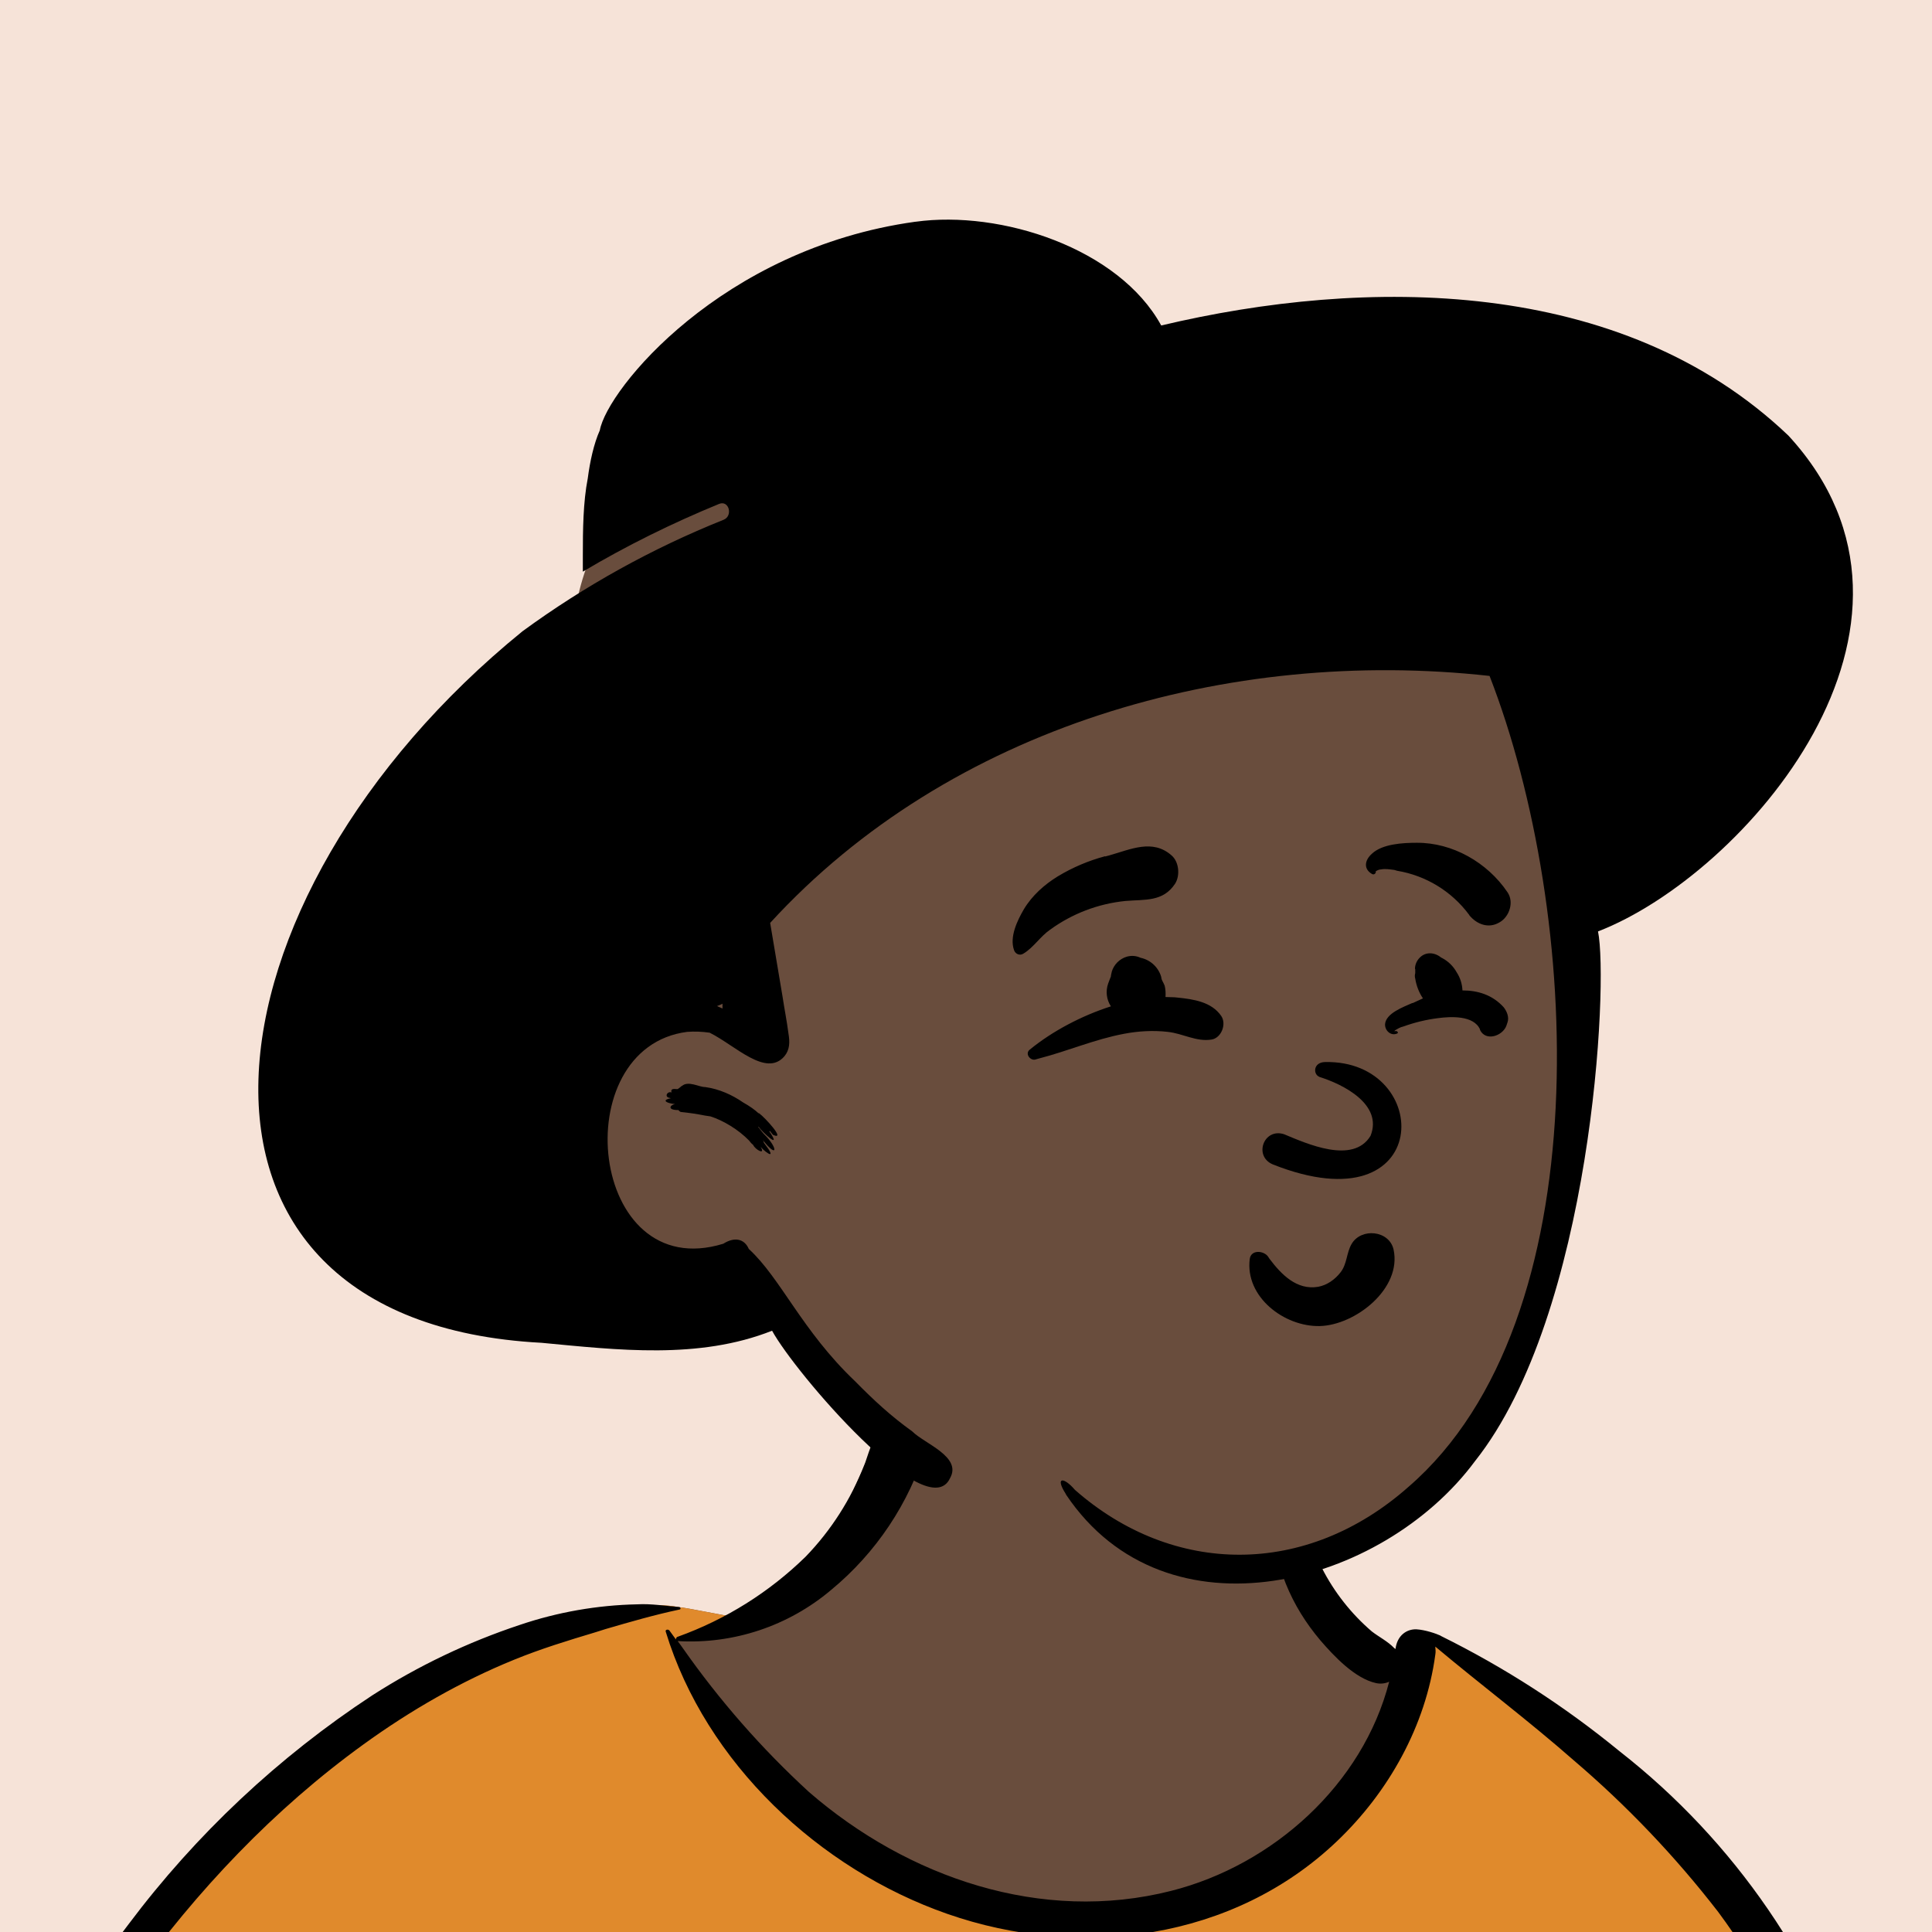
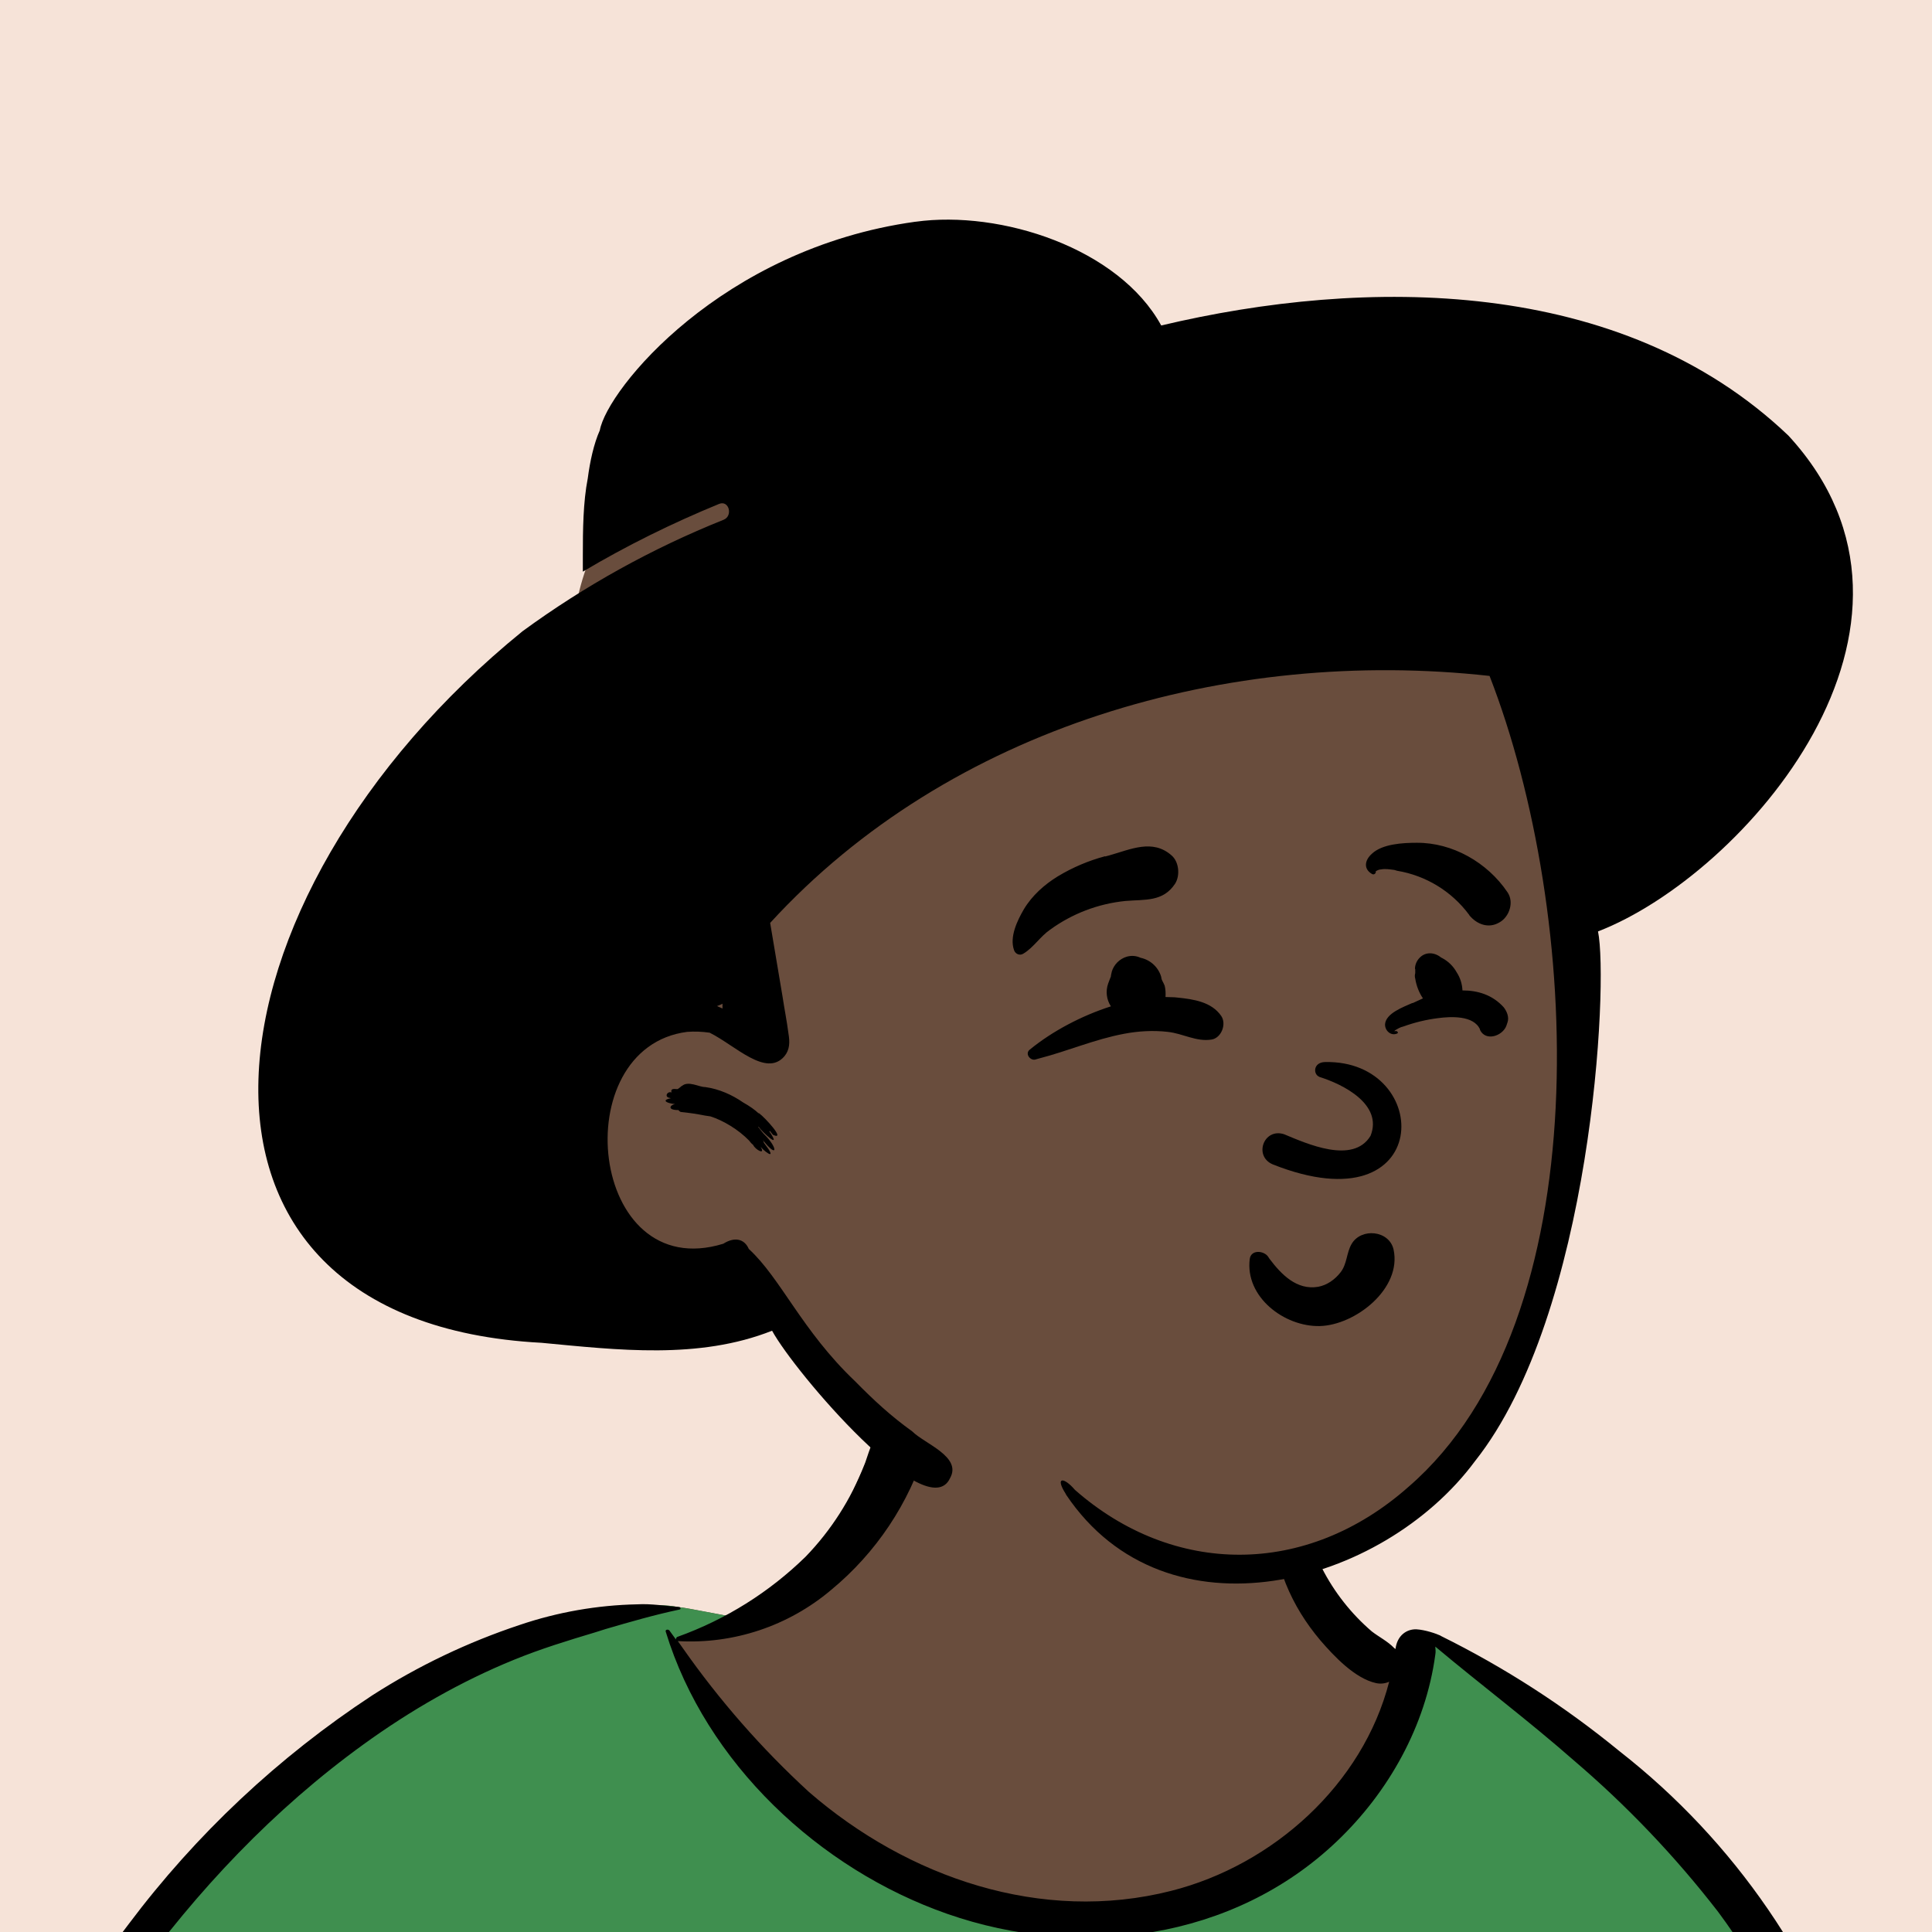
<svg xmlns="http://www.w3.org/2000/svg" viewBox="0 0 704 704" fill="none" shape-rendering="auto">
  <mask id="viewboxMask">
    <rect width="704" height="704" rx="0" ry="0" x="0" y="0" fill="#fff" />
  </mask>
  <g mask="url(#viewboxMask)">
    <rect fill="#f6e3d8" width="704" height="704" x="0" y="0" />
    <g fill-rule="evenodd" clip-rule="evenodd">
      <path d="M705.3 1074a2351.1 2351.1 0 0 1-15.6-101c-1-7.7-2.5-16.4 2.7-22 7.3-8 14-14.8 14.8-26.2.8-10.7-2.8-22.4-5-32.8a809.4 809.4 0 0 0-17.3-64.7c-6.6-21.7-13.9-43.2-21.3-64.6-6.9-20-13.5-40.3-22.5-59.5-17-36.5-46-63.5-81.6-81.6-9-4.5-27-20.5-36.3-24-8.5-3.4-8.5 6.3-16.9 2.6-6.7-2.9-13-6.7-16.7-13.2-4-7-14.3-16.9-15.9-25-3.3-17.4.3-32.2-12-45.3a90 90 0 0 0-41.1-23.8c-33.7-9.3-78.5-2.8-98.8 28.5-9.7 14.9-13 33-26.2 45.1-11.4 10.7-8.8 18-23.6 23.4-.9.3-23.6-4.5-24.4-4.2-16.2-3.5-31.7 6.2-46.5 11.8a325.4 325.4 0 0 0-63 32.3 399.2 399.2 0 0 0-102.3 98.5 482.5 482.5 0 0 0-76.4 161c-1.7 6.4-3.5 13-1.5 19.4 1.7 5.3 5.4 9.2 9.8 12.4 6 4.3 18 7 17.7 15.7-.1 6.6-2.4 13.5-3.5 20-1.3 7.7-2.3 15.5-3.4 23.2-4.8 35.4-8.6 71-10.3 106.6a920 920 0 0 0-.5 106c.1 2.3.8 4.5 2 6.2-1 .4-1.2 2.4.1 2.7l2.7.5a12 12 0 0 0 7 2.4l5.5.2c19.3 4 38.6 7.9 58.1 10.8 23.8 3.5 47.6 6.3 71.5 8.7 49.2 4.8 98 3.2 147.1.6a1877 1877 0 0 1 147.4-2c49.2 1.4 98.4 3.5 147.6 4.4 55 1 110-.5 164.8-5 7.5-.5 12.2-6.5 10.7-14-8.9-44.7-19-89.1-27-134Z" fill="#694d3d" />
-       <path d="m201 597.5 1.2-.4c14.5-5.7 29.6-14.8 45.4-11.4.5-.2 10.8 1.9 17.9 3.2l-6.7 7L247 598c40.7 67.1 88.8 100.7 144.3 100.7 55.5 0 97.7-33.6 126.4-100.7l4-1c.4 0 1 .2 1.5.4 9.3 3.6 27.4 19.6 36.3 24.1 35.6 18 64.5 45 81.6 81.6 8.7 18.6 15.2 38 21.8 57.5l.7 2c7.4 21.4 14.7 43 21.3 64.6 6.3 20.4 12 41 16.6 61.8l.7 2.9c2.2 10.4 5.8 22 5 32.8a29 29 0 0 1-3 10.7l-80.4 29 38.4 261.3c-35.1 1.5-70.3 2-105.5 1.3-49.2-.9-98.4-3-147.6-4.3-47.7-1.2-95.3-.7-143 1.7l-12 .6a946.3 946.3 0 0 1-139.5-1l-3.1-.3v-38.3l16.3-212.9-83-15.6-81.3-39.5a21.7 21.7 0 0 1-5.6-8.8c-1.9-6-.5-12 1-18l.5-1.3a492.8 492.8 0 0 1 76.4-161A399.3 399.3 0 0 1 138 629.7c19.8-13 40.9-23.9 63-32.3Z" fill="#e08a2c" />
+       <path d="m201 597.5 1.2-.4c14.5-5.7 29.6-14.8 45.4-11.4.5-.2 10.8 1.9 17.9 3.2l-6.7 7L247 598c40.7 67.1 88.8 100.7 144.3 100.7 55.5 0 97.7-33.6 126.4-100.7l4-1c.4 0 1 .2 1.5.4 9.3 3.6 27.4 19.6 36.3 24.1 35.6 18 64.5 45 81.6 81.6 8.7 18.6 15.2 38 21.8 57.5l.7 2c7.4 21.4 14.7 43 21.3 64.6 6.3 20.4 12 41 16.6 61.8l.7 2.9c2.2 10.4 5.8 22 5 32.8a29 29 0 0 1-3 10.7l-80.4 29 38.4 261.3c-35.1 1.5-70.3 2-105.5 1.3-49.2-.9-98.4-3-147.6-4.3-47.7-1.2-95.3-.7-143 1.7l-12 .6a946.3 946.3 0 0 1-139.5-1l-3.1-.3v-38.3l16.3-212.9-83-15.6-81.3-39.5a21.7 21.7 0 0 1-5.6-8.8c-1.9-6-.5-12 1-18l.5-1.3a492.8 492.8 0 0 1 76.4-161A399.3 399.3 0 0 1 138 629.7c19.8-13 40.9-23.9 63-32.3Z" fill="#3f8f4f" />
      <path d="M232.2 584.6c5.1-.3 10.3.6 15.4 1 .4.1.6.8 0 .9-9 1.9-18 4.5-26.9 7.1l-3.8 1.2c-10 3-19.8 6-29.6 10-19.4 7.9-37.8 18.5-54.8 30.8C67.2 682.8 20 754.3-9.9 828.3a526 526 0 0 0-24.3 77c-.4 1.6-2 5.4-1 7 .7 1.3 3.6 2.1 5 2.9l4.5 2.3 25.2 12.9 2.3 1.1c38 18.6 78.4 34.4 121 35.5l.4-3.7a342 342 0 0 1 9.9-60c.3-1 1.6-.6 1.7.3 3 23.1 2 46.4 1 69.7-1.8 41-4.3 82.2-6.5 123.3-1.2 20.6-2.6 41-3.9 61.7-1.3 20.5-1.7 41.6-4.7 62-.6 4.6-6 7-10 6.6-4.4-.5-7.9-4.5-8-9 0-11.9 1.5-24 2.4-35.8l2.5-33.8c3.1-41.1 6.8-82.2 10.2-123.3a4771 4771 0 0 1 3.8-43.7C76.4 979.8 34.2 963-6.1 943.5c-.6 13.2-2 26.5-3.4 39.6-3.8 36.8-7.1 73.6-9.6 110.5a2254.2 2254.2 0 0 0-4.2 92.7l-.2 7c0 4.4-.5 8.5-4.3 11.7-3.7 3.3-8.9 3.5-12.6 0-5-4.6-4.2-10.9-4-17.1a1675.6 1675.6 0 0 1 1.8-47.2 1321 1321 0 0 1 10.5-109.5l2-14c3.5-26 7.5-52.7 15.5-77.9-3.1-1.5-6.2-3-9.3-4.7-5.5-2.7-11.2-5.4-16.6-8.4-4.2-2.5-7.9-5.8-9-10.8-1.4-5.5.6-11.5 2-16.9v-.4a502 502 0 0 1 26.6-80 523.2 523.2 0 0 1 67.8-117 353.8 353.8 0 0 1 88.7-83.3 239 239 0 0 1 53.8-25.7 142.6 142.6 0 0 1 42.8-7.5Zm90.1-66c6-6.5 18.1.2 15.2 8.8a108.2 108.2 0 0 1-34.7 52A79.4 79.4 0 0 1 247 598l1.7 2.4a321.1 321.1 0 0 0 46.1 52.6c36 31.2 84.8 48 132 36 37.1-9.4 69.8-38.8 79.4-76.2-1.3.6-3 .9-4.8.5-7.7-1.7-15.3-9.8-20.3-15.6-5.3-6.3-9.5-13-12.6-20.7-5.6-14-7.4-32.1.3-45.7 1-1.7 3-.7 3.3 1l.3 2.5c1.5 12.7 3.3 25 9.3 36.6a76 76 0 0 0 18.2 23.1c2.6 2 5.8 3.6 8.1 6l.5.4c.6-5 4.1-7.3 7.6-7.2 3.3.2 7.3 1.6 8.8 2.3l.1.1a341 341 0 0 1 65.1 42 259 259 0 0 1 88.4 129c7.5 25.3 11.8 51.4 16.3 77.4l2.8 16c4.2 23.9 8.9 48.4 18.4 70.7 2.5 5.7.6 11.1-5.5 13.4A1493 1493 0 0 1 688 953c3.7 16 6 32.5 8.7 48.5 6 34.1 13.2 68 19.4 102 3.2 17.5 6.1 35 9.3 52.3l4.7 25.2 2.4 13.6.1.7c.5 2.4 1 4.9.4 7.3-.8 2.7-2.9 4.6-4.8 6.6-1.6 1.6-3.8 1.6-5.7.7l-.7-.3c-3.4-1.6-6-3.2-7.3-7-.7-2.5-1-5.2-1.5-7.7a3535.6 3535.6 0 0 1-7.8-43.6l-1.6-9.1c-5.2-31.4-10.2-62.9-12.8-94.5-1-14-2.3-28.1-3.5-42.2l-.9-10.5c-1.1-13.3-2.5-27-2.7-40.5l-4.5 1.6L657 964c-5.5 2-12.5 6-18.4 5.2-2.9-.3-5-1.2-6.8-2.9 2 28.8 4.8 57.4 8.5 86a1965.7 1965.7 0 0 0 22 135c.6 3.2 1.4 6.4 1.9 9.6.5 3.7-.5 5.9-2.5 9-1.7 2.4-5 3.7-7.8 2-3.6-2.3-5.5-4.3-6.5-8.4-1-3.7-1.6-7.6-2.3-11.4a1654.2 1654.2 0 0 1-11.4-65.2c-7.8-52-12.7-104.4-15.2-156.8a1388 1388 0 0 1-1.4-77.8c0-13.3.5-26.6 1.4-39.9 1-13.4 3-26.5 4.8-39.8 0-.5.7-.5.7 0 .8 14.9 2.1 29.8 2.8 44.7.6 14.3.9 28.5 1.4 42.8.6 18.7 1.5 37.5 2.7 56.2a9.6 9.6 0 0 1 8.5-3.1c4.7-1 9.7-3.4 14.1-5l16.8-5.5 26.4-8.7a679 679 0 0 1-18-80.8l-2-12.3c-4-24.2-8.5-48.5-15.8-72a229.8 229.8 0 0 0-34.8-68.2 370.2 370.2 0 0 0-52.7-55.3C557 627 539.7 614 523 600c.1.9.2 2 0 3-3.5 25.9-17 50-35.8 67.9-37.7 36-93.6 43.4-142 26.5-46.7-16.3-88-55-102.6-102.8-.3-.8.8-1 1.3-.5l2.4 3.3c0-.4.2-.9.7-1a129 129 0 0 0 46.6-29.2 100.2 100.2 0 0 0 21.3-33.3l.4-1c1.7-5 3.2-10.2 7-14.2Z" fill="#000" />
    </g>
    <g transform="matrix(.99789 0 0 1 156 62)">
      <g fill-rule="evenodd" clip-rule="evenodd">
        <path d="M418.6 283.2c-.4-22.4-.9-45.3-4.2-67.4a101.6 101.6 0 0 0-27.6-57c-32.7-33.5-80-41.7-124.2-49.2l-75.4-12.8c-23-4-47.6-10.1-70.8-4.6a73.6 73.6 0 0 0-30 16.6c-8.7 7.2-17.9 15-23.7 24.7a91.8 91.8 0 0 0-9.7 32.1 469.6 469.6 0 0 0 .7 167.7l1 5.7a60 60 0 0 0-3.7 20.7c.3 20.6 17.7 33.5 35.2 40.5 10.1 4 20.7 6.7 30.7 11.2a69 69 0 0 1 24.8 21.2 241 241 0 0 0 46.7 44.2c37.3 26.6 84.6 39.1 129.9 29.6 10.9-2.3 21.8-5.9 31.6-11.2a70.7 70.7 0 0 0 24.6-23.5c12-18 20.7-38.2 27.3-58.8 6.7-21 11.5-42 14-63.9 2.6-21.8 3.2-43.9 2.8-65.8Z" fill="#694d3d" />
        <path d="M178 18.8c31.1-4.3 74.2 9.6 89.7 37.8C342 39 435.5 38.5 496.7 96.7c63.8 69.1-16.3 160.2-69.5 180.7 3.9 18.8-2.2 139.3-44.9 193C348.5 516 269.6 537 233 482.7l-.2-.4c-4-6.3-.6-6.1 3.4-1.4 35.8 31.4 84.4 32 121.9-1.2 70.2-60.7 63-209.4 29.5-295.4-95.1-10.5-197 18.4-262.7 90l4.5 26.7c.7 4.6 1.6 9.1 2.2 13.7.5 3 .5 5.8-1.5 8.2-6.7 7.8-18-4-27.3-8.6-2.8-.4-5.5-.5-8.2-.3-44.7 5.7-35.9 92.3 13.2 77.2 4.1-2.6 7.7-1.8 9.3 1.9 11.7 10.7 19.4 29.8 38.8 48.2 6.9 7 13.1 12.7 20.9 18.3 4.5 4.5 18.2 9.2 13.8 17-8.2 17.9-56.5-38.2-65-53.7-26.8 10.6-56.5 7-84.2 4.4C-105 419.6-85.5 265.3 34.5 168a335.5 335.5 0 0 1 73.4-40.6c3.5-1.4 2-7.2-1.6-5.8-17.1 7-33.8 15.2-49.8 24.7v-5.7c0-9.6.1-19.6 1.8-28.3.8-6.1 2.2-12.6 4.4-17.5 2.7-14.9 44.4-66.2 115.2-76Zm-85.4 315c2.3-2.2 6.5.4 8.5.3 5.2.7 10 2.9 13.9 5.6 2.5 1.4 4.3 2.7 5.7 4v-.1l.2.1c2.1 1.5 10 10.1 5 7.8l-1.1-1.4-.2.2.3.4c4.2 6.4-3-.3-4.2-2.1h-.2l1.5 1.9.5.6.3.3c4.9 4.8 5 9.1-.6 2 .2.3.4.7.4 1l.3.4c4.5 5.8.9 3.7-1.3 1.3l-.2-.2c2 3.2-2 1-2.7-.7-.9-.7-1.3-1.4-1.5-1.6-3.9-4-9.4-7.3-14.1-8.8l-2-.3c-3-.6-5.8-1-8.7-1.3-.3 0-.7-.3-1-.7-4.3 0-3-1.9-1.2-2.2H90c-2.8-.3-4.7-1.3-1.9-2h.4l-.1-.2c-2.5-.3-.9-2.7.5-2-.6-2 2-1 2.3-1.3l.7-.5c.8-.6.4-.5.8-.6Zm15-30.1-.6.3-1.5.6 2 .9V303.7Z" fill="#000" />
      </g>
    </g>
    <g transform="translate(315 248)">
      <path fill-rule="evenodd" clip-rule="evenodd" d="M177.5 205.3c3.5-6 13.7-5 15.3 2 3.1 14.3-14 27.6-26.9 27.9-12.9.3-27.3-10.6-25.5-24.5.5-3.4 5-3 6.6-.9l.6.9c4.3 5.7 9.9 11.5 17.7 10.2 3.3-.6 6.2-2.7 8.2-5.3 2.4-3.1 2.1-7 4-10.3ZM95.6 100.6c1.8-.5 3.5-.3 5 .4a10 10 0 0 1 7.7 7.6l.1.4-.4-1c.2 1 1 2.1 1.4 3.2.3 1.2.4 2.7.3 4.1l3.3.1 1 .1c6 .6 12.5 1.6 16 6.7 2 2.9.1 8-3.5 8.6-5.6.9-10.4-2.2-16-2.8-5.2-.6-10.7-.3-15.9.7-10.7 2-20.5 6.3-31 9l-1.4.4c-1.8.4-3.8-2.1-2-3.6 8.3-6.8 19-12.4 29.6-15.8a9.4 9.4 0 0 1-1-8.3l.6-1.6.4-1c0-.6.2-1 .3-1.6v-.1a8.2 8.2 0 0 1 5.5-5.5Zm106.7.4c2.2-2.3 5.5-2 7.8-.1l.4.2a13 13 0 0 1 5.3 5.2 13 13 0 0 1 2.1 6.6c5.6 0 10.9 1.6 15 6.1 1.2 1.5 2.1 3.7 1.4 5.6l-.4 1.2c-1.4 3.7-7.5 5.8-9.6 1.5v-.2c-2.3-5.2-10.8-4.7-15.3-4.1a58.3 58.3 0 0 0-12.5 3l-1 .3c-.6.2-3.6 1.8-1.8 1.4.5 0 1 .7.4.9-2.2 1-4.5-1-4.4-3.4.3-4 6.8-6.3 9.9-7.7h.2l3.7-1.7a18 18 0 0 1-2.8-7.2c-.2-.7-.2-1.3 0-2v-1.4l-.1-.2c0-1.5.7-3 1.7-4Zm-36.6 43.4c8.8 2.7 23.3 10.1 18.7 21.5-6.4 10.5-23.3 2.8-31.5-.6-7.4-2.4-11.2 8-4.1 11 59 23.4 58.7-38.2 19-37.3-4.3.1-4.4 4.5-2 5.4Zm-78-80.3 1.5-.4c7.8-2.2 15.8-6.1 22.7 0 2.7 2.3 3.2 7.3 1.3 10.3-4.4 6.7-11 5.7-18.1 6.3a56.3 56.3 0 0 0-27.5 10.5c-3.6 2.5-6 6.5-9.7 8.7-1.4.9-3 0-3.4-1.3-1.7-4.8 1.2-10.8 3.6-14.9 3-5 7.5-9 12.4-12A66.8 66.8 0 0 1 87.7 64Zm113.5-5c13.1-.1 25.8 7.2 33.1 18 2.5 3.6.7 9-2.9 11-4 2.4-8.3.7-11-2.6l-.1-.2a41 41 0 0 0-26.2-16l-1-.3c-1.6-.2-3.4-.5-4.8-.2-.7 0-1.4.3-2 .7.2.6-.5 1.4-1.3 1-3.2-1.8-2.8-5-.1-7.4 3.8-3.6 11.3-4 16.3-4Z" fill="#000" />
    </g>
    <g transform="translate(279 400)" />
    <g transform="translate(179 343)" />
    <g transform="translate(203 303)" />
  </g>
</svg>
